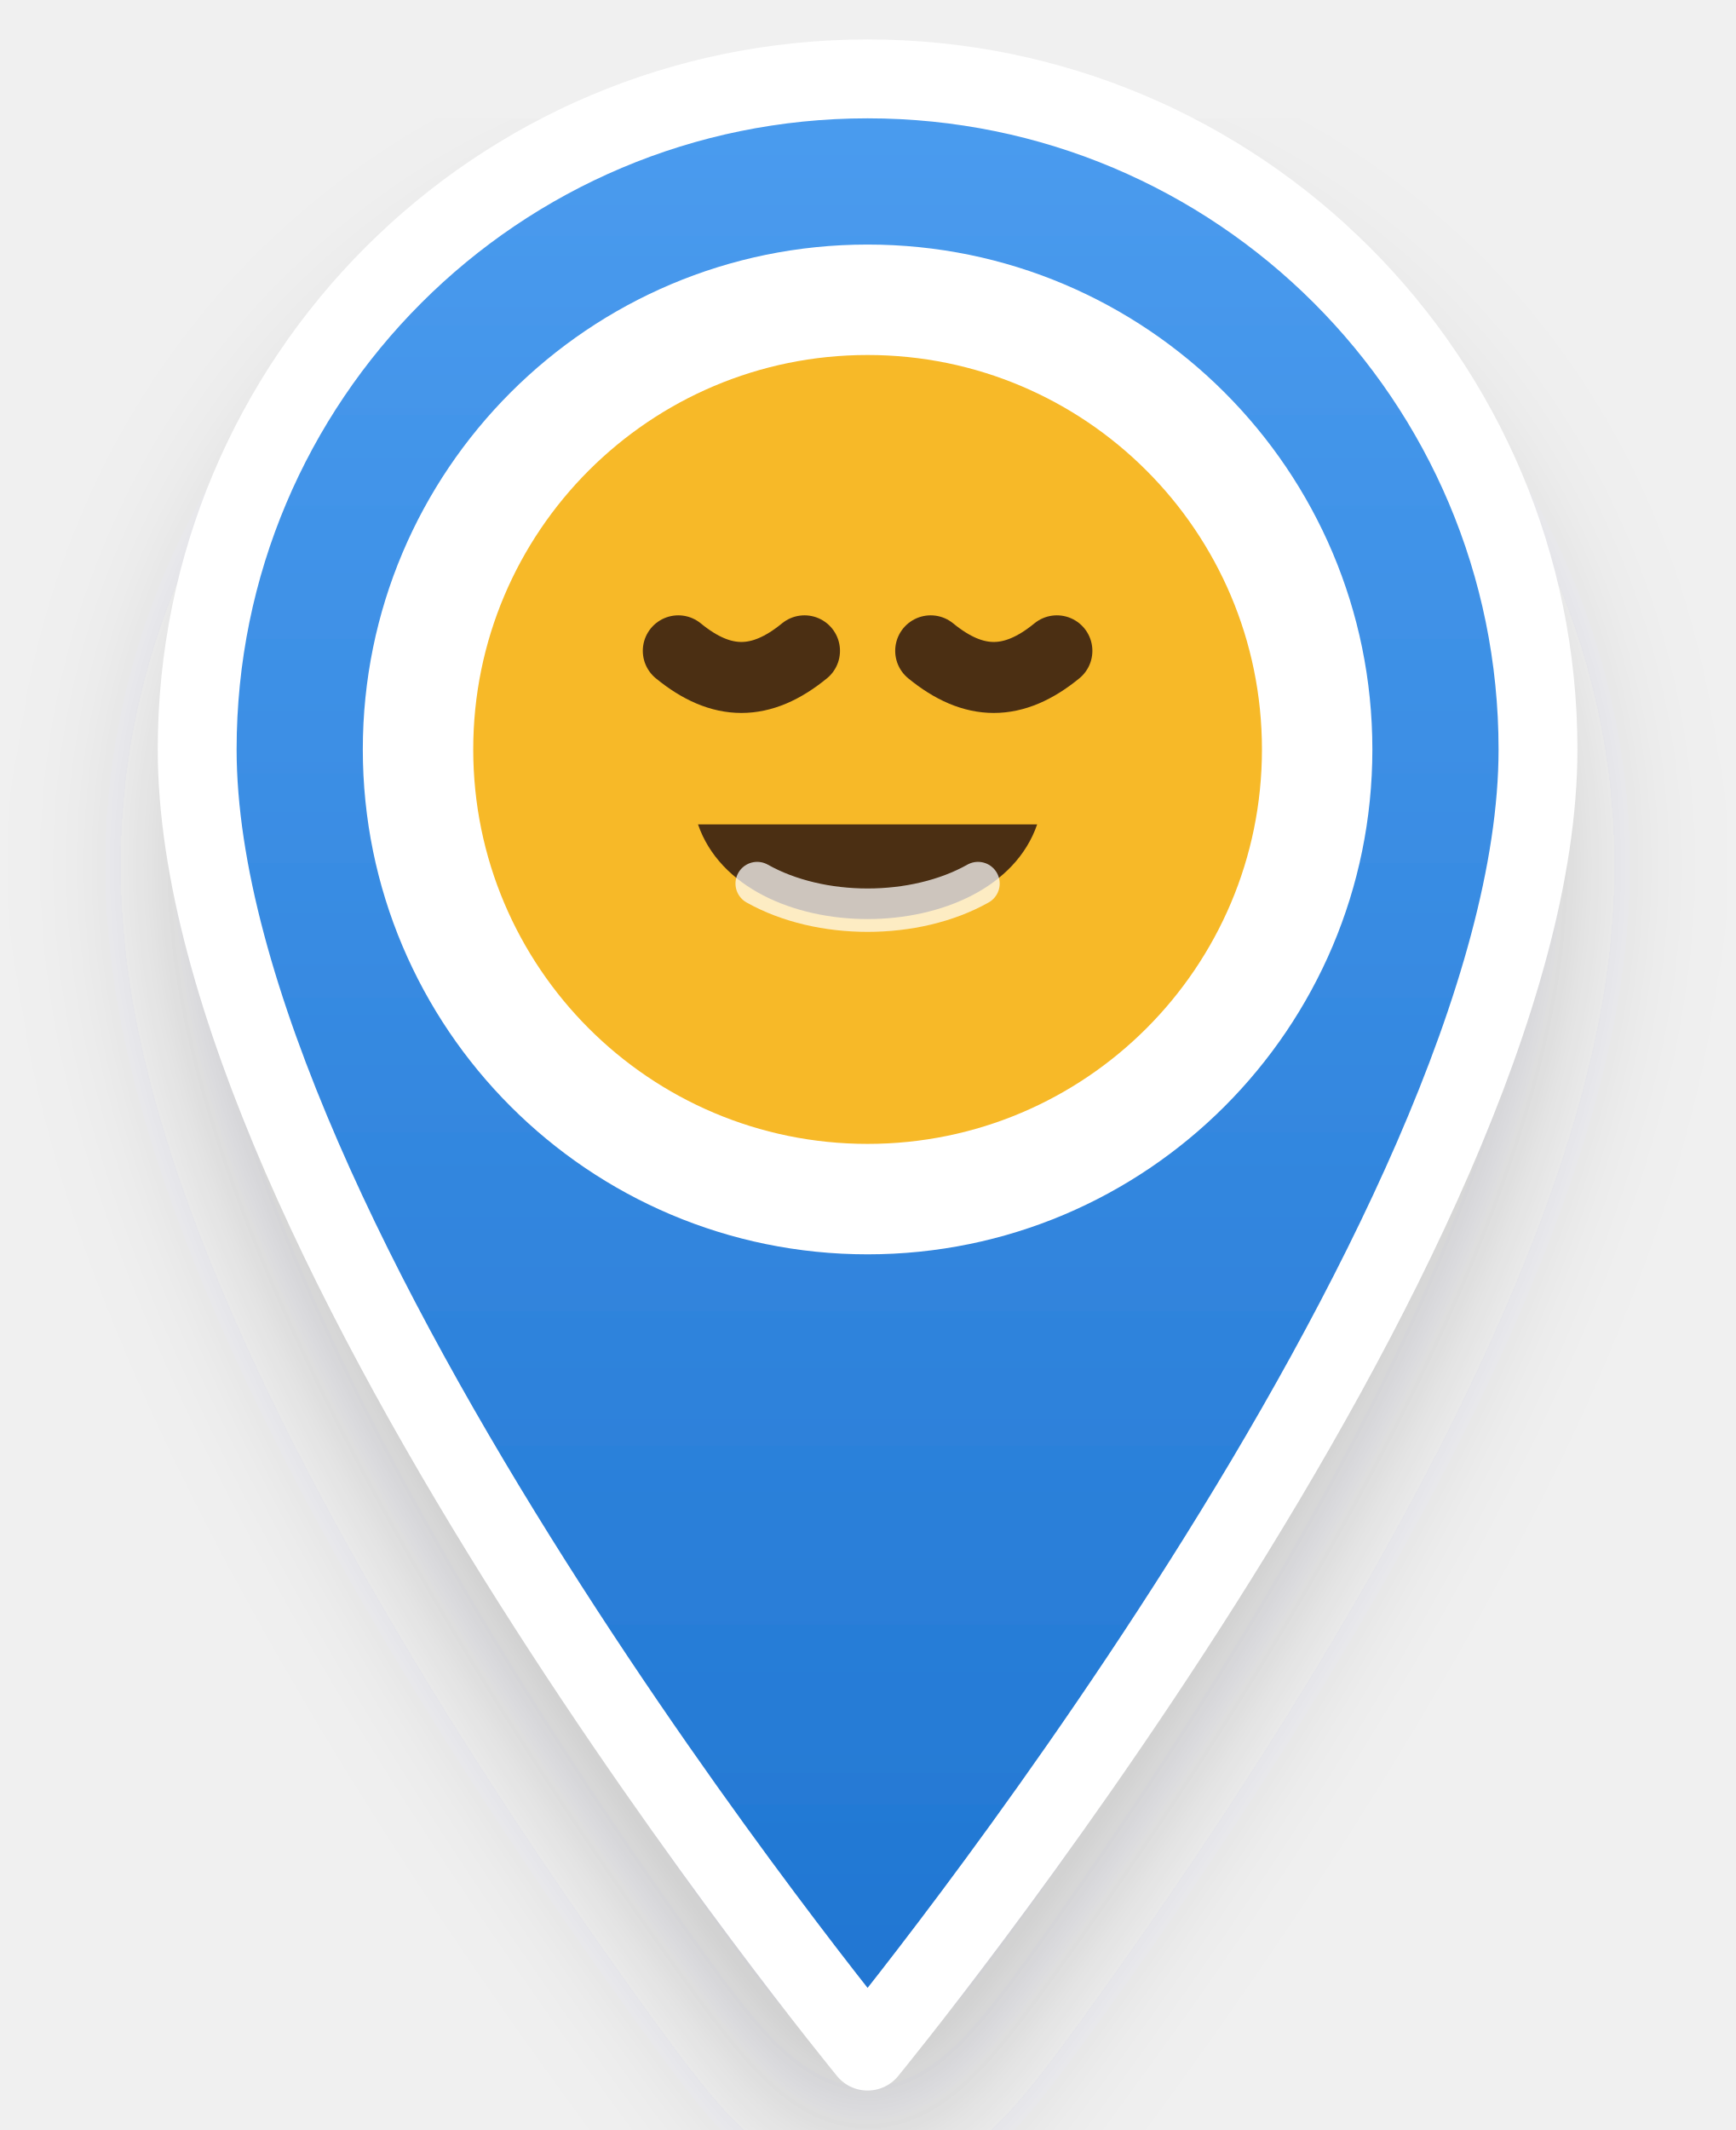
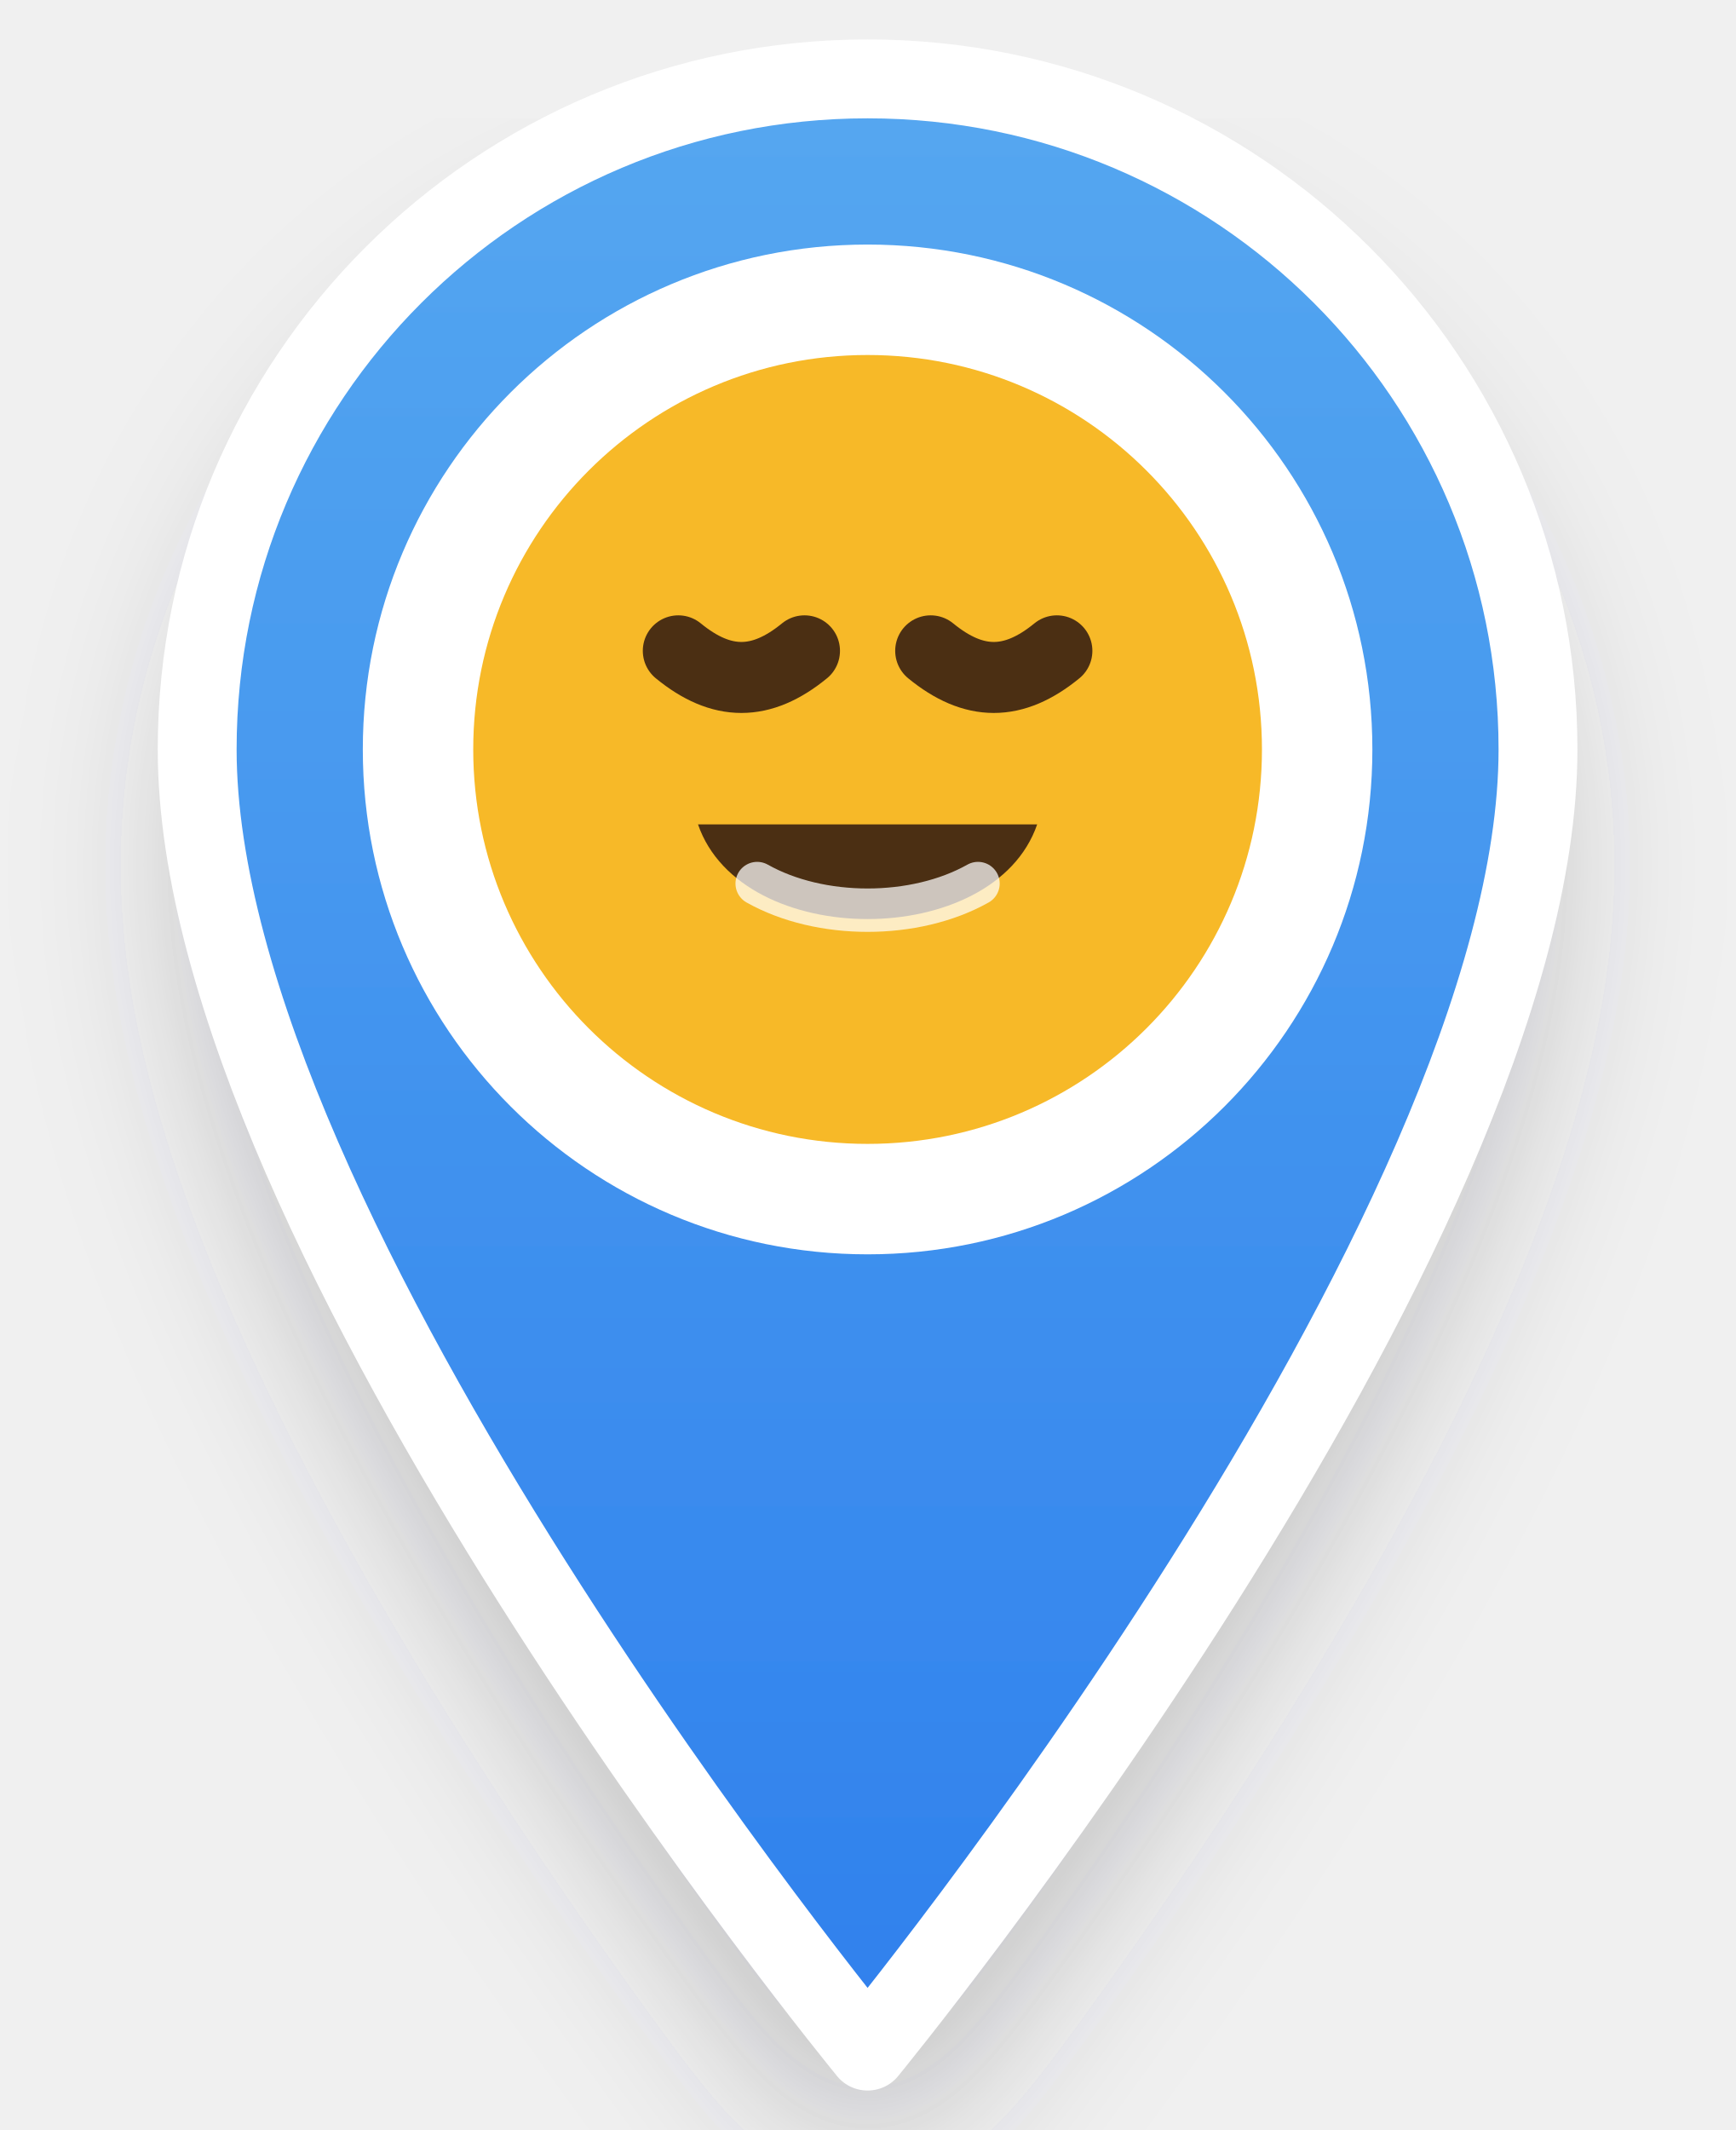
<svg xmlns="http://www.w3.org/2000/svg" width="44" height="54" viewBox="0 0 44 54" role="img" aria-labelledby="title">
  <defs>
    <filter id="pin-shadow" x="-25%" y="-18%" width="150%" height="145%" color-interpolation-filters="sRGB">
      <feDropShadow dx="0" dy="3" stdDeviation="2.2" flood-color="#3c4043" flood-opacity=".28" />
    </filter>
    <linearGradient id="pin-fill" x1="22" x2="22" y1="2" y2="52" gradientUnits="userSpaceOnUse">
-       <stop stop-color="#4b9cef" />
-       <stop offset="1" stop-color="#1f75d1" />
+       <stop stop-color="#55a7f0" />
+       <stop offset="1" stop-color="#2f80ed" />
    </linearGradient>
  </defs>
  <path d="M22 52S5 31.3 5 19C5 9.6 12.6 2 22 2s17 7.6 17 17c0 12.3-17 33-17 33Z" fill="url(#pin-fill)" filter="url(#pin-shadow)" />
  <path d="M22 52S5 31.3 5 19C5 9.6 12.6 2 22 2s17 7.6 17 17c0 12.3-17 33-17 33Z" fill="none" stroke="#fff" stroke-linejoin="round" stroke-width="2" />
  <circle cx="22" cy="19" r="12.8" fill="#fff" />
  <circle cx="17" cy="12.5" r="4.2" fill="#fff" opacity=".45" />
  <g transform="translate(10 7)">
    <circle cx="12" cy="12" r="10" fill="#f7b928" />
    <path d="M7.2 9.5c1.1.9 2.1.9 3.2 0M13.6 9.5c1.1.9 2.1.9 3.2 0" fill="none" stroke="#4b2f13" stroke-linecap="round" stroke-width="1.8" />
    <path d="M7.7 13.9c1.1 3.2 7.5 3.2 8.6 0Z" fill="#4b2f13" />
    <path d="M9.2 15.4c1.6.9 4 .9 5.6 0" fill="none" stroke="#fff" stroke-linecap="round" stroke-width="1.1" opacity=".72" />
  </g>
</svg>
